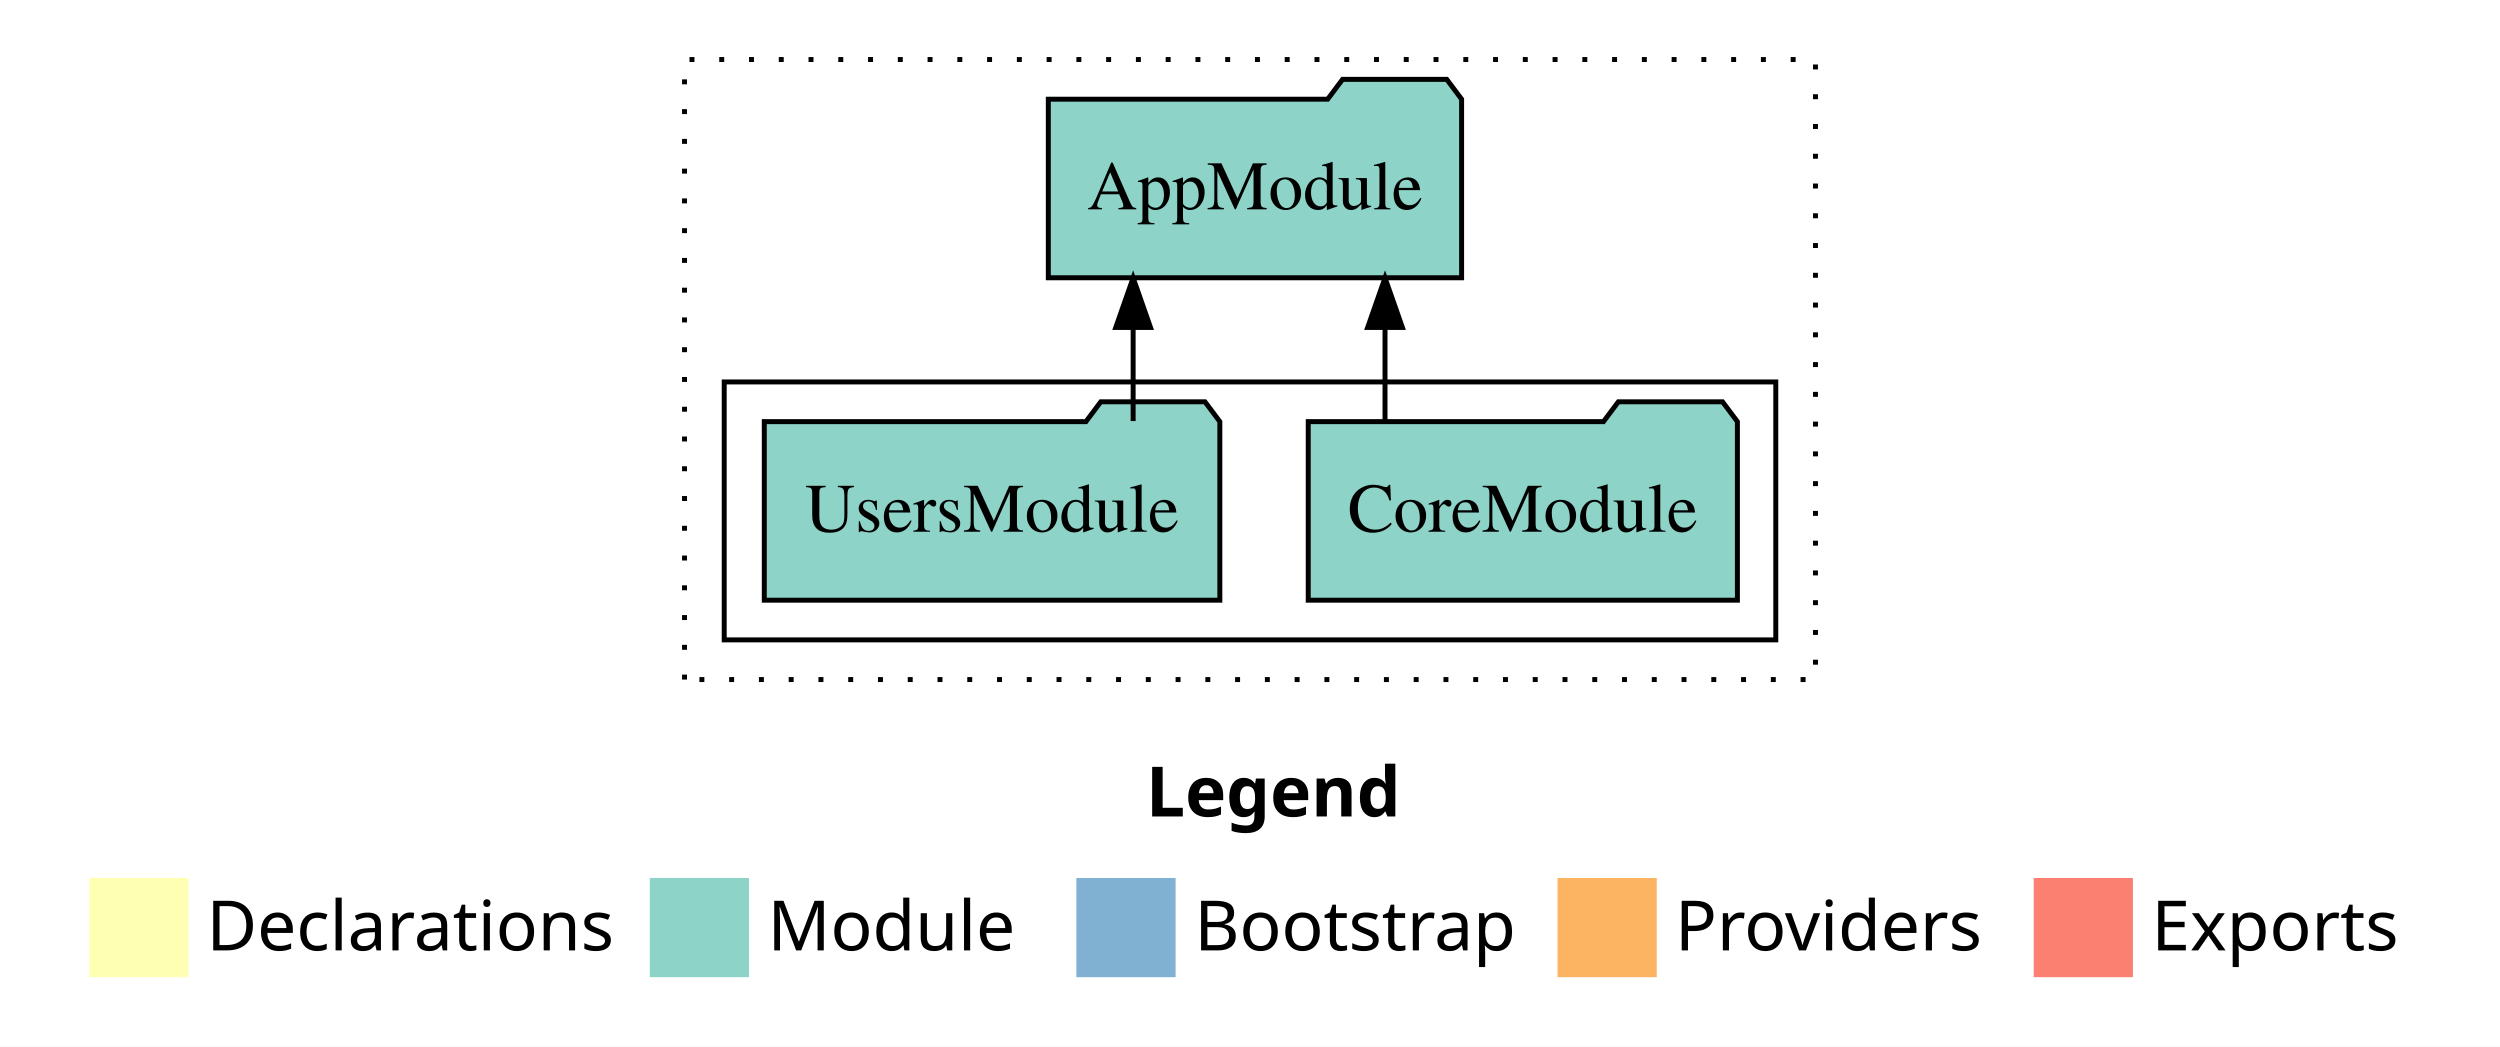
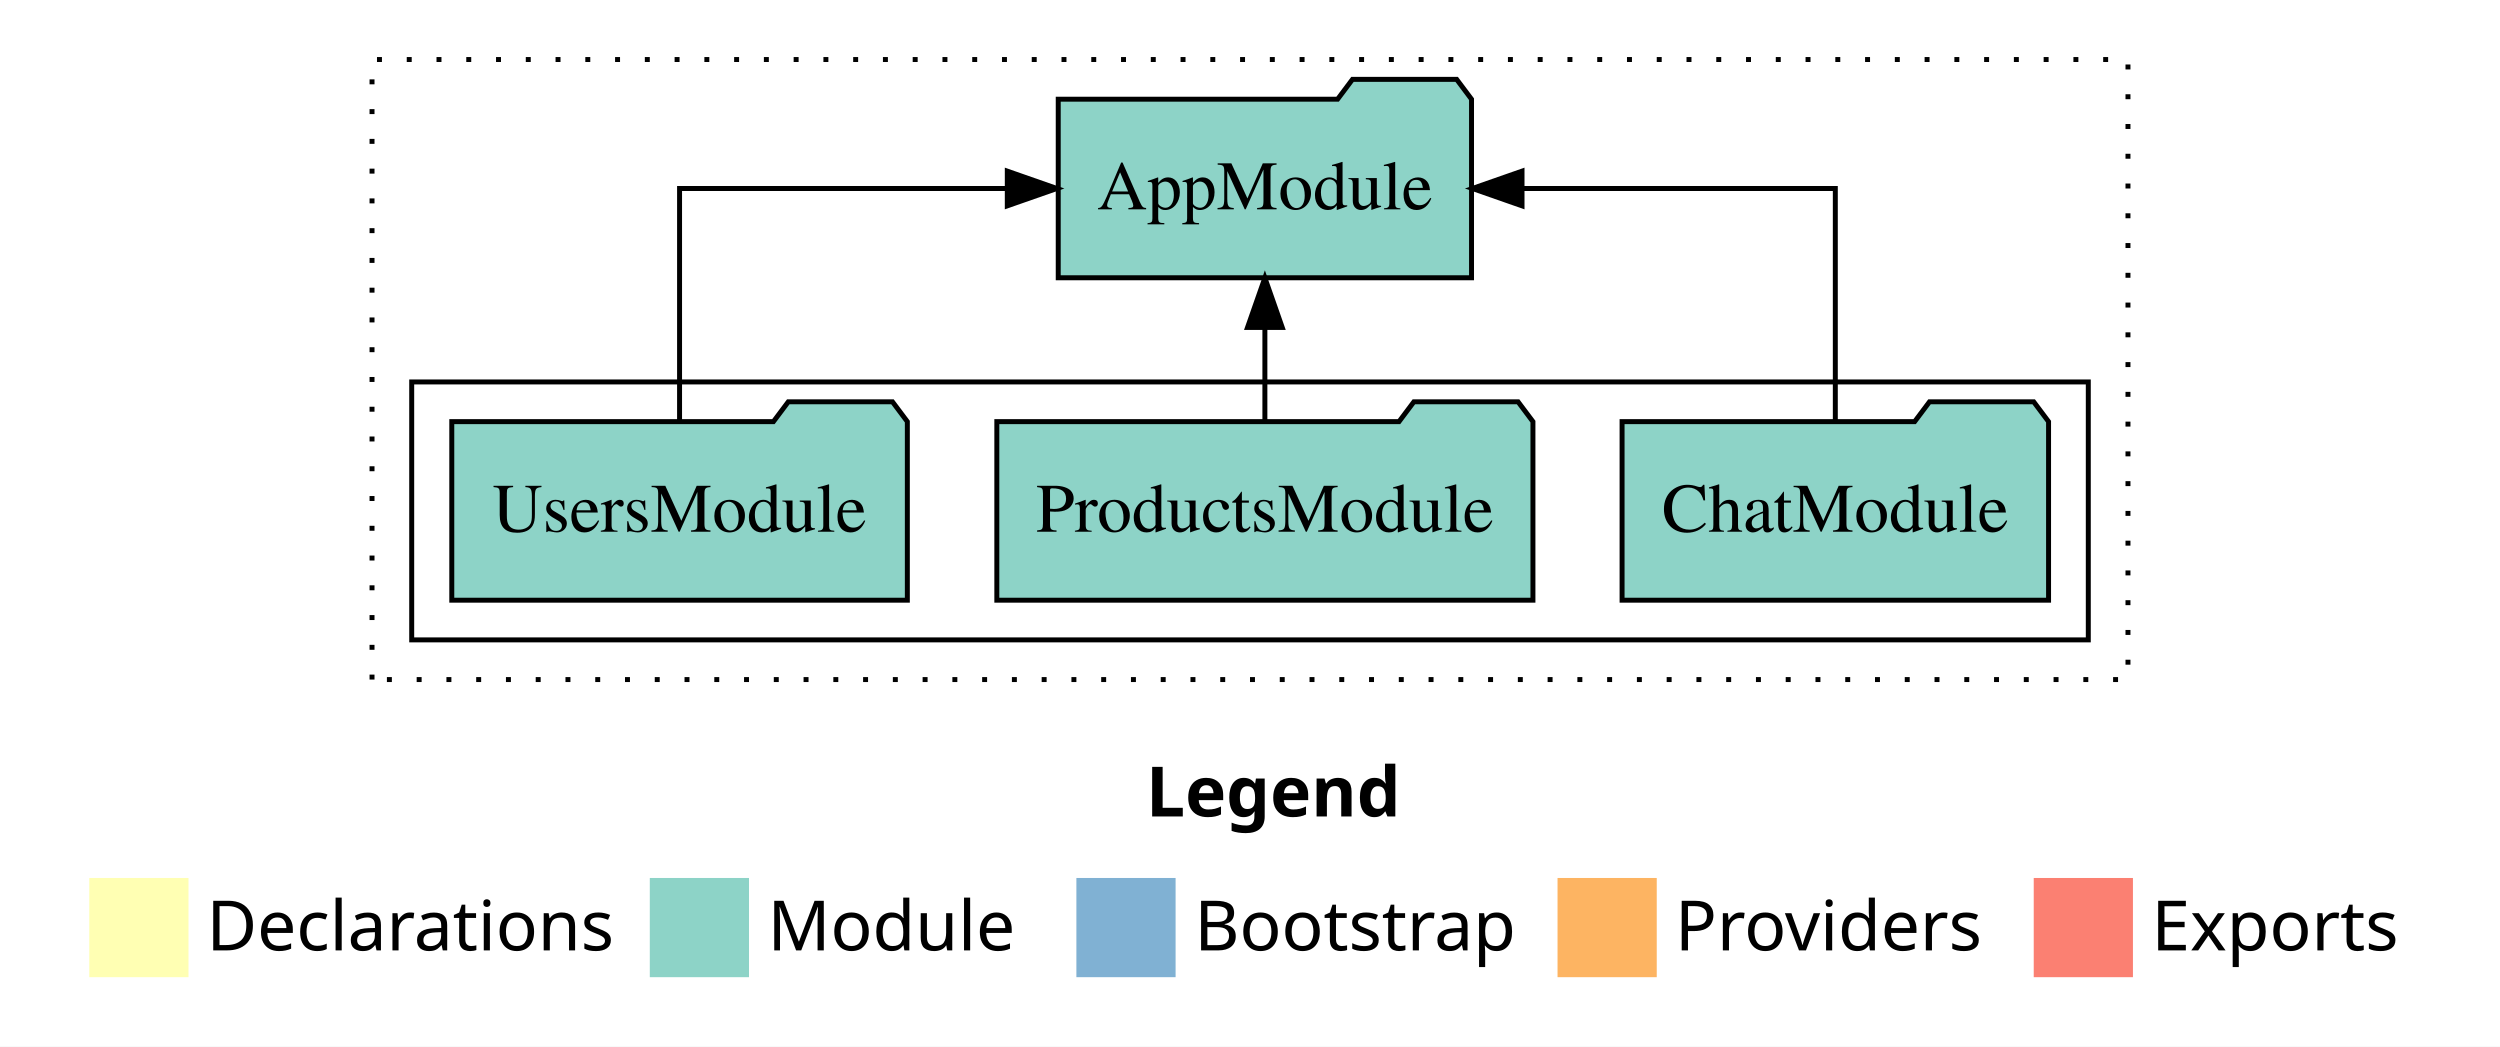
<svg xmlns="http://www.w3.org/2000/svg" width="504pt" height="211pt" viewBox="0.00 0.00 504.00 211.00">
  <g id="graph0" class="graph" transform="scale(1 1) rotate(0) translate(4 207)">
    <polygon fill="white" stroke="transparent" points="-4,4 -4,-207 500,-207 500,4 -4,4" />
    <text text-anchor="start" x="227.01" y="-42.4" font-family="sans-serif" font-weight="bold" font-size="14.00">Legend</text>
    <polygon fill="#ffffb3" stroke="transparent" points="14,-10 14,-30 34,-30 34,-10 14,-10" />
    <text text-anchor="start" x="37.63" y="-15.4" font-family="sans-serif" font-size="14.00">  Declarations</text>
    <polygon fill="#8dd3c7" stroke="transparent" points="127,-10 127,-30 147,-30 147,-10 127,-10" />
    <text text-anchor="start" x="150.73" y="-15.4" font-family="sans-serif" font-size="14.00">  Module</text>
    <polygon fill="#80b1d3" stroke="transparent" points="213,-10 213,-30 233,-30 233,-10 213,-10" />
    <text text-anchor="start" x="236.78" y="-15.4" font-family="sans-serif" font-size="14.00">  Bootstrap</text>
    <polygon fill="#fdb462" stroke="transparent" points="310,-10 310,-30 330,-30 330,-10 310,-10" />
    <text text-anchor="start" x="333.67" y="-15.4" font-family="sans-serif" font-size="14.00">  Providers</text>
    <polygon fill="#fb8072" stroke="transparent" points="406,-10 406,-30 426,-30 426,-10 406,-10" />
    <text text-anchor="start" x="429.73" y="-15.4" font-family="sans-serif" font-size="14.00">  Exports</text>
    <g id="clust1" class="cluster">
-       <polygon fill="none" stroke="black" stroke-dasharray="1,5" points="134,-70 134,-195 362,-195 362,-70 134,-70" />
+       <polygon fill="none" stroke="black" stroke-dasharray="1,5" points="71,-70 71,-195 425,-195 425,-70 71,-70" />
    </g>
    <g id="clust3" class="cluster">
-       <polygon fill="none" stroke="black" points="142,-78 142,-130 354,-130 354,-78 142,-78" />
+       <polygon fill="none" stroke="black" points="79,-78 79,-130 417,-130 417,-78 79,-78" />
    </g>
    <g id="node1" class="node">
-       <polygon fill="#8dd3c7" stroke="black" points="346.26,-122 343.26,-126 322.26,-126 319.26,-122 259.74,-122 259.74,-86 346.26,-86 346.26,-122" />
-       <text text-anchor="middle" x="303" y="-99.8" font-family="Times,serif" font-size="14.00">CoreModule</text>
+       <polygon fill="#8dd3c7" stroke="black" points="408.99,-122 405.99,-126 384.99,-126 381.99,-122 323.01,-122 323.01,-86 408.99,-86 408.99,-122" />
+       <text text-anchor="middle" x="366" y="-99.8" font-family="Times,serif" font-size="14.00">ChatModule</text>
+     </g>
+     <g id="node4" class="node">
+       <polygon fill="#8dd3c7" stroke="black" points="292.66,-187 289.66,-191 268.66,-191 265.66,-187 209.34,-187 209.34,-151 292.66,-151 292.66,-187" />
+       <text text-anchor="middle" x="251" y="-164.8" font-family="Times,serif" font-size="14.00">AppModule</text>
+     </g>
+     <g id="edge1" class="edge">
+       <path fill="none" stroke="black" d="M366,-122.11C366,-141.34 366,-169 366,-169 366,-169 302.84,-169 302.84,-169" />
+       <polygon fill="black" stroke="black" points="302.84,-165.5 292.84,-169 302.84,-172.5 302.84,-165.5" />
+     </g>
+     <g id="node2" class="node">
+       <polygon fill="#8dd3c7" stroke="black" points="305.04,-122 302.04,-126 281.04,-126 278.04,-122 196.96,-122 196.96,-86 305.04,-86 305.04,-122" />
+       <text text-anchor="middle" x="251" y="-99.8" font-family="Times,serif" font-size="14.00">ProductsModule</text>
+     </g>
+     <g id="edge2" class="edge">
+       <path fill="none" stroke="black" d="M251,-122.11C251,-122.11 251,-140.99 251,-140.99" />
+       <polygon fill="black" stroke="black" points="247.5,-140.99 251,-150.99 254.5,-140.99 247.5,-140.99" />
    </g>
    <g id="node3" class="node">
-       <polygon fill="#8dd3c7" stroke="black" points="290.66,-187 287.66,-191 266.66,-191 263.66,-187 207.34,-187 207.34,-151 290.66,-151 290.66,-187" />
-       <text text-anchor="middle" x="249" y="-164.8" font-family="Times,serif" font-size="14.00">AppModule</text>
+       <polygon fill="#8dd3c7" stroke="black" points="178.92,-122 175.92,-126 154.92,-126 151.92,-122 87.08,-122 87.08,-86 178.92,-86 178.92,-122" />
+       <text text-anchor="middle" x="133" y="-99.8" font-family="Times,serif" font-size="14.00">UsersModule</text>
    </g>
-     <g id="edge1" class="edge">
-       <path fill="none" stroke="black" d="M275.22,-122.11C275.22,-122.11 275.22,-140.99 275.22,-140.99" />
-       <polygon fill="black" stroke="black" points="271.72,-140.99 275.22,-150.99 278.72,-140.99 271.72,-140.99" />
-     </g>
-     <g id="node2" class="node">
-       <polygon fill="#8dd3c7" stroke="black" points="241.92,-122 238.92,-126 217.92,-126 214.92,-122 150.08,-122 150.08,-86 241.92,-86 241.92,-122" />
-       <text text-anchor="middle" x="196" y="-99.8" font-family="Times,serif" font-size="14.00">UsersModule</text>
-     </g>
-     <g id="edge2" class="edge">
-       <path fill="none" stroke="black" d="M224.44,-122.11C224.44,-122.11 224.44,-140.99 224.44,-140.99" />
-       <polygon fill="black" stroke="black" points="220.94,-140.99 224.44,-150.99 227.94,-140.99 220.94,-140.99" />
+     <g id="edge3" class="edge">
+       <path fill="none" stroke="black" d="M133,-122.11C133,-141.34 133,-169 133,-169 133,-169 199.07,-169 199.07,-169" />
+       <polygon fill="black" stroke="black" points="199.07,-172.5 209.07,-169 199.07,-165.5 199.07,-172.5" />
    </g>
  </g>
</svg>
